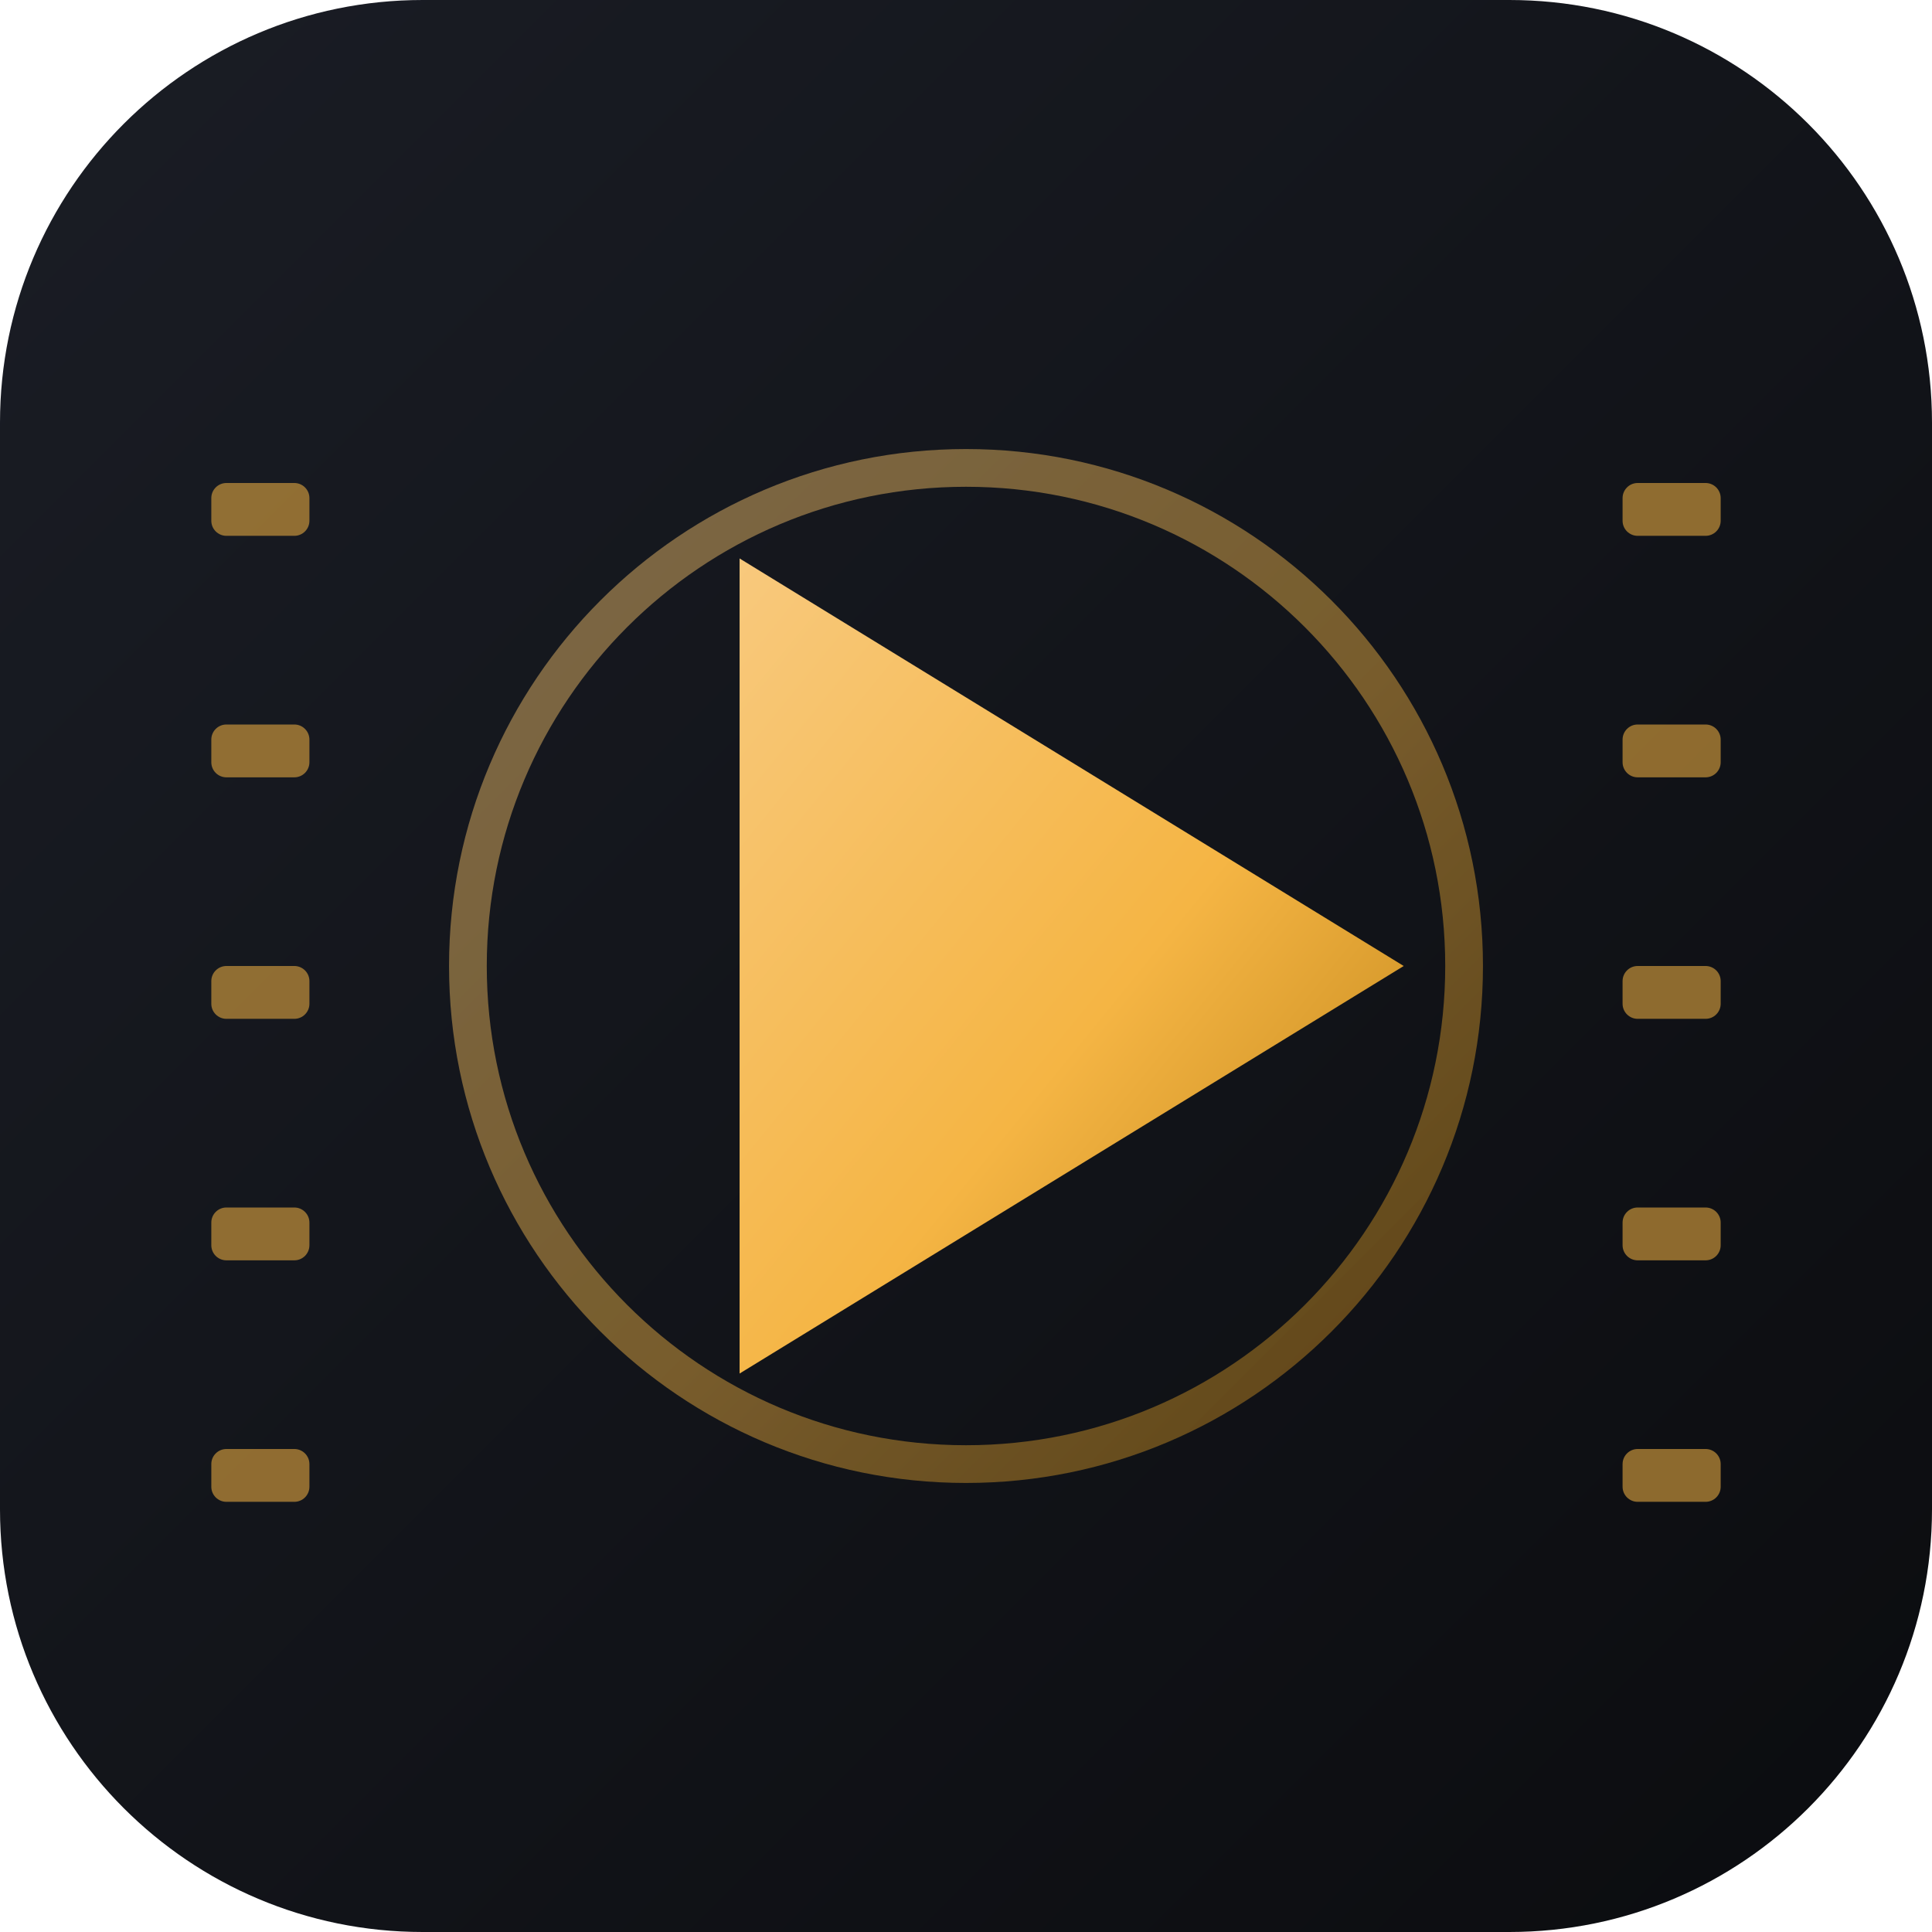
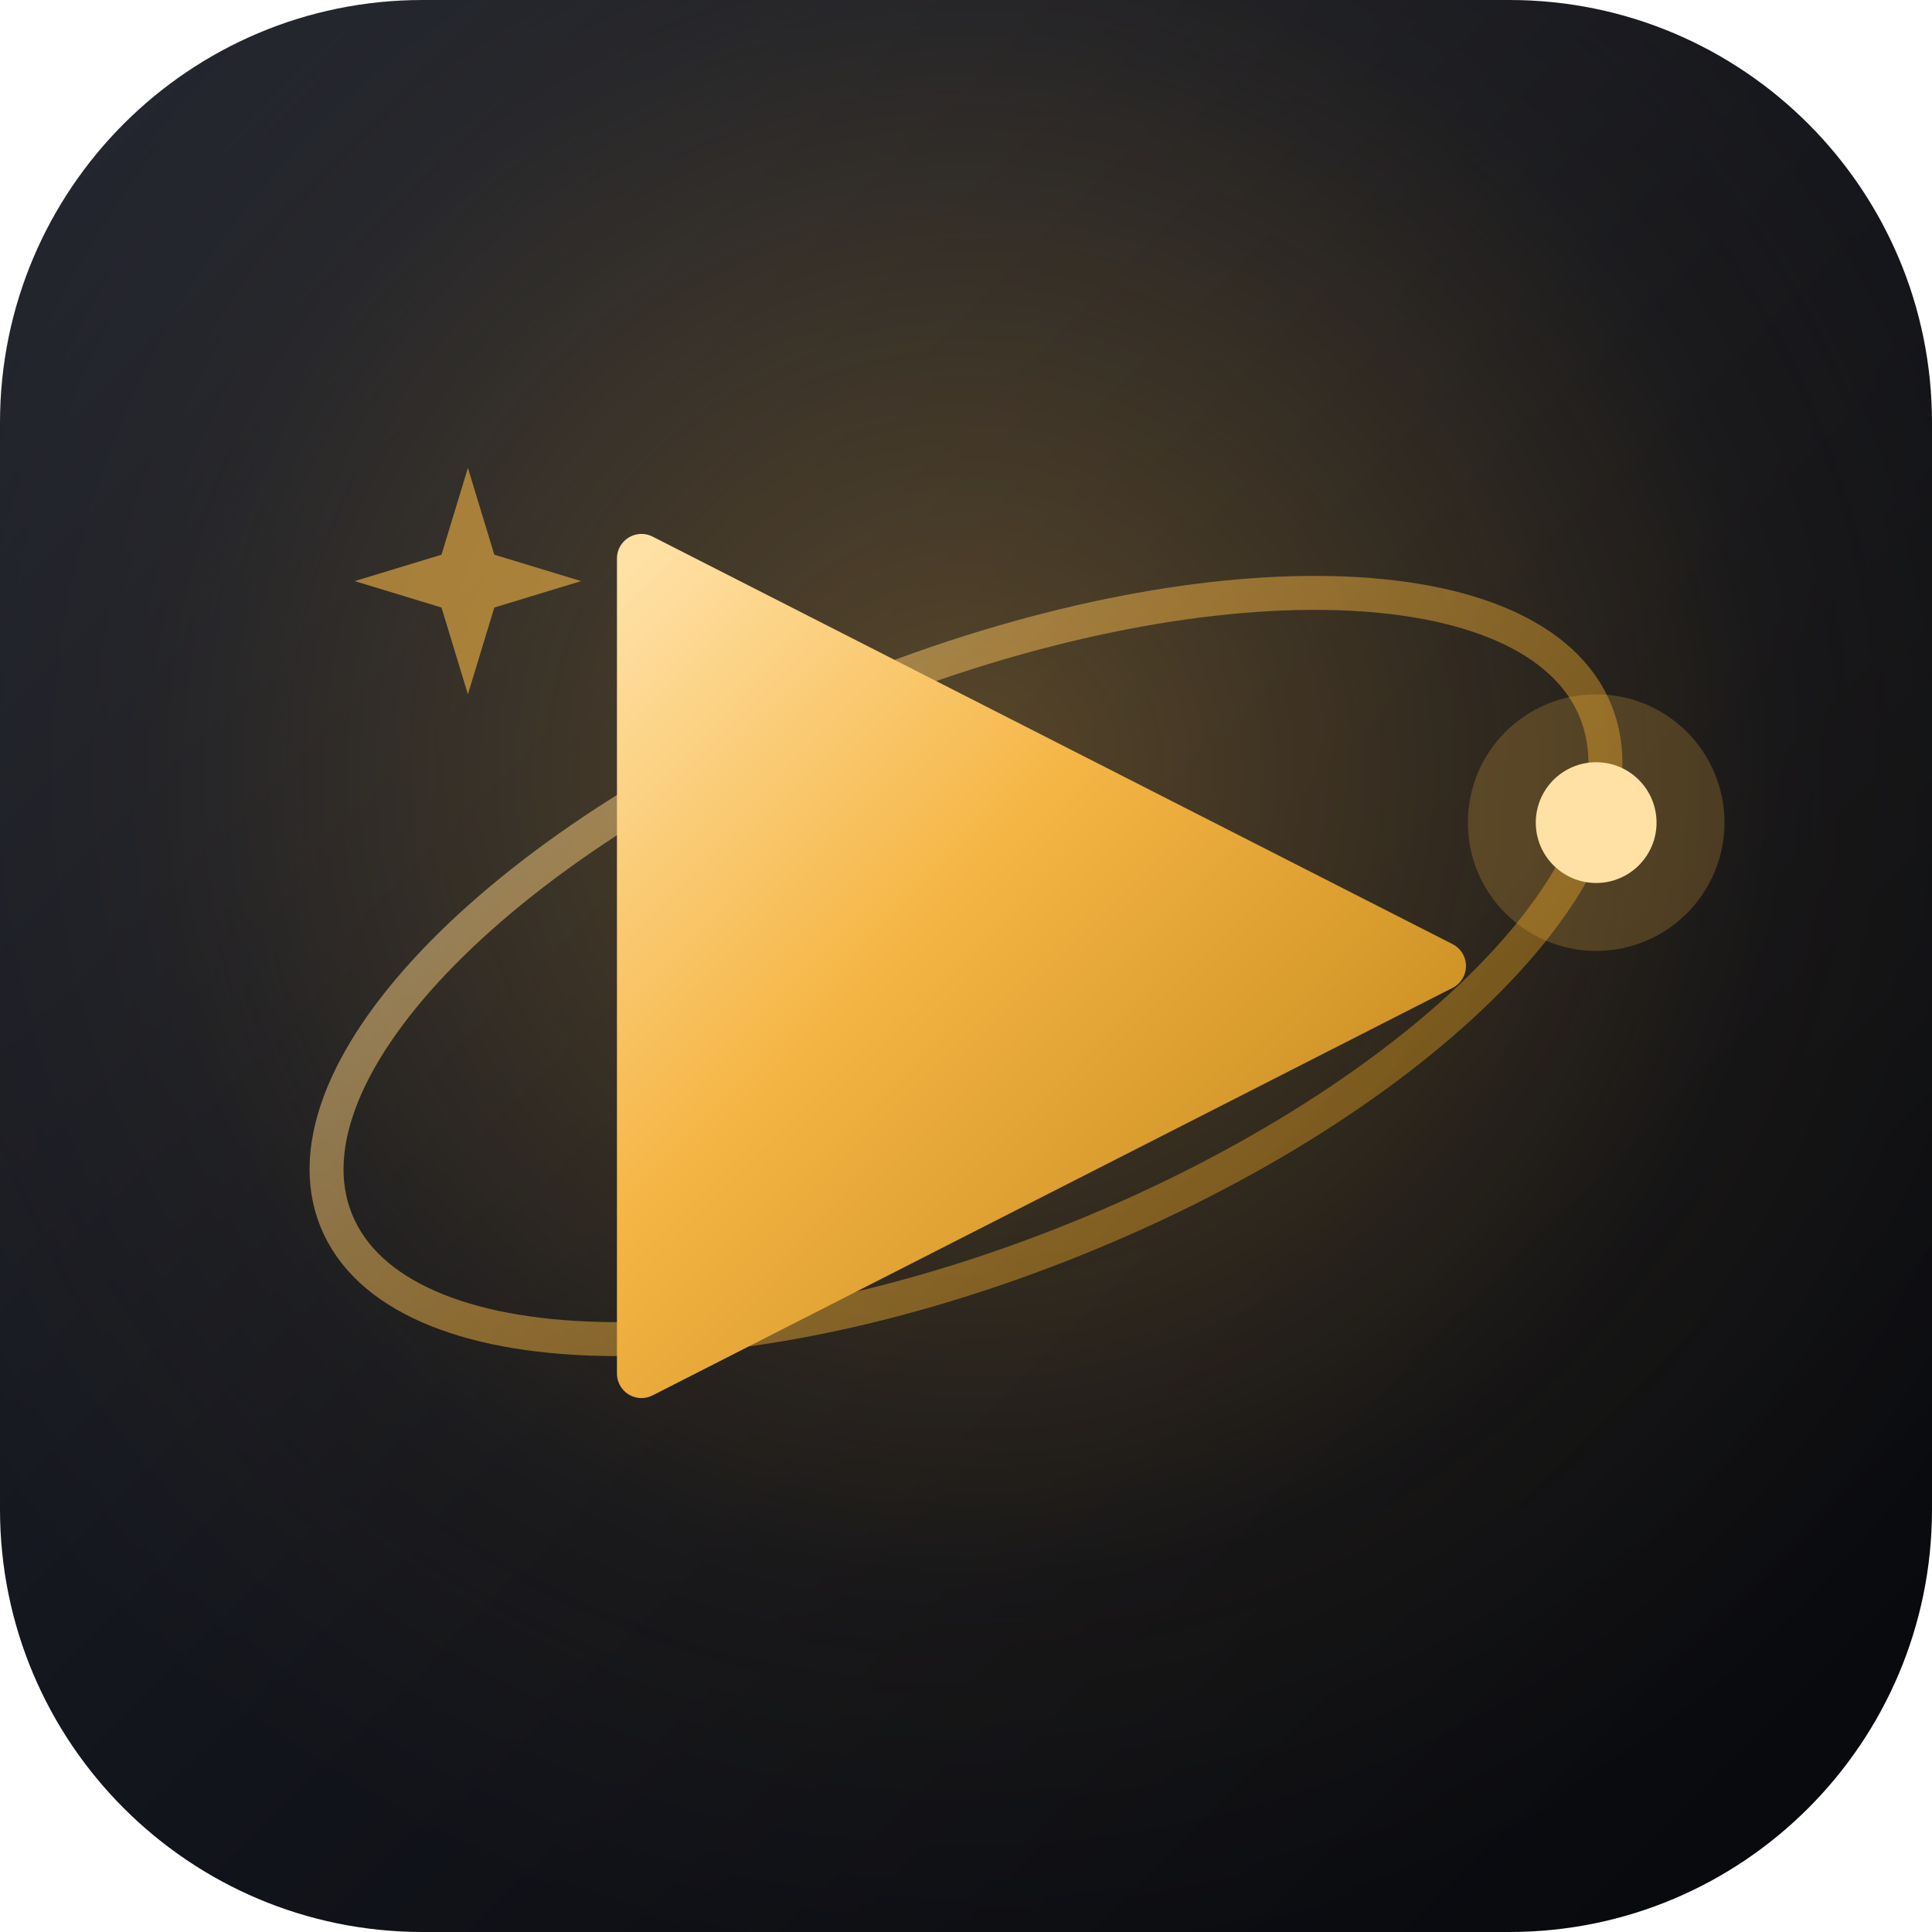
<svg xmlns="http://www.w3.org/2000/svg" width="512" height="512" viewBox="0 0 512 512">
  <defs>
    <linearGradient id="bg" x1="0" y1="0" x2="1" y2="1">
-       <stop offset="0%" stop-color="#1a1d25" />
-       <stop offset="100%" stop-color="#0b0c0f" />
+       <stop offset="0%" stop-color="#222631" />
+       <stop offset="52%" stop-color="#12141b" />
+       <stop offset="100%" stop-color="#07080b" />
    </linearGradient>
    <linearGradient id="gold" x1="0" y1="0" x2="1" y2="1">
-       <stop offset="0%" stop-color="#f8c97d" />
-       <stop offset="55%" stop-color="#f5b544" />
+       <stop offset="0%" stop-color="#ffe1a6" />
+       <stop offset="40%" stop-color="#f5b544" />
      <stop offset="100%" stop-color="#b97f14" />
    </linearGradient>
+     <radialGradient id="glow" cx="0.5" cy="0.4" r="0.62">
+       <stop offset="0%" stop-color="#f5b544" stop-opacity="0.3" />
+       <stop offset="68%" stop-color="#f5b544" stop-opacity="0.04" />
+       <stop offset="100%" stop-color="#f5b544" stop-opacity="0" />
+     </radialGradient>
  </defs>
  <rect width="512" height="512" rx="112" fill="url(#bg)" />
-   <path d="M196 148 L196 364 L372 256 Z" fill="url(#gold)" />
-   <circle cx="256" cy="256" r="132" fill="none" stroke="url(#gold)" stroke-width="10" opacity="0.45" />
-   <g fill="#f5b544" opacity="0.55">
-     <rect x="56" y="128" width="26" height="14" rx="4" />
-     <rect x="56" y="192" width="26" height="14" rx="4" />
-     <rect x="56" y="256" width="26" height="14" rx="4" />
-     <rect x="56" y="320" width="26" height="14" rx="4" />
-     <rect x="56" y="384" width="26" height="14" rx="4" />
-     <rect x="430" y="128" width="26" height="14" rx="4" />
-     <rect x="430" y="192" width="26" height="14" rx="4" />
-     <rect x="430" y="256" width="26" height="14" rx="4" />
-     <rect x="430" y="320" width="26" height="14" rx="4" />
-     <rect x="430" y="384" width="26" height="14" rx="4" />
+   <rect width="512" height="512" rx="112" fill="url(#glow)" />
+   <g transform="rotate(-22 256 256)">
+     <ellipse cx="256" cy="256" rx="180" ry="78" fill="none" stroke="url(#gold)" stroke-width="9" opacity="0.5" />
  </g>
+   <path d="M170 148 L170 364 L382 256 Z" fill="url(#gold)" stroke="url(#gold)" stroke-width="13" stroke-linejoin="round" />
+   <circle cx="423" cy="218" r="34" fill="#f5b544" opacity="0.22" />
+   <circle cx="423" cy="218" r="16" fill="#ffe1a6" />
+   <path d="M124 124 L131 147 L154 154 L131 161 L124 184 L117 161 L94 154 L117 147 Z" fill="#f5b544" opacity="0.6" />
</svg>
